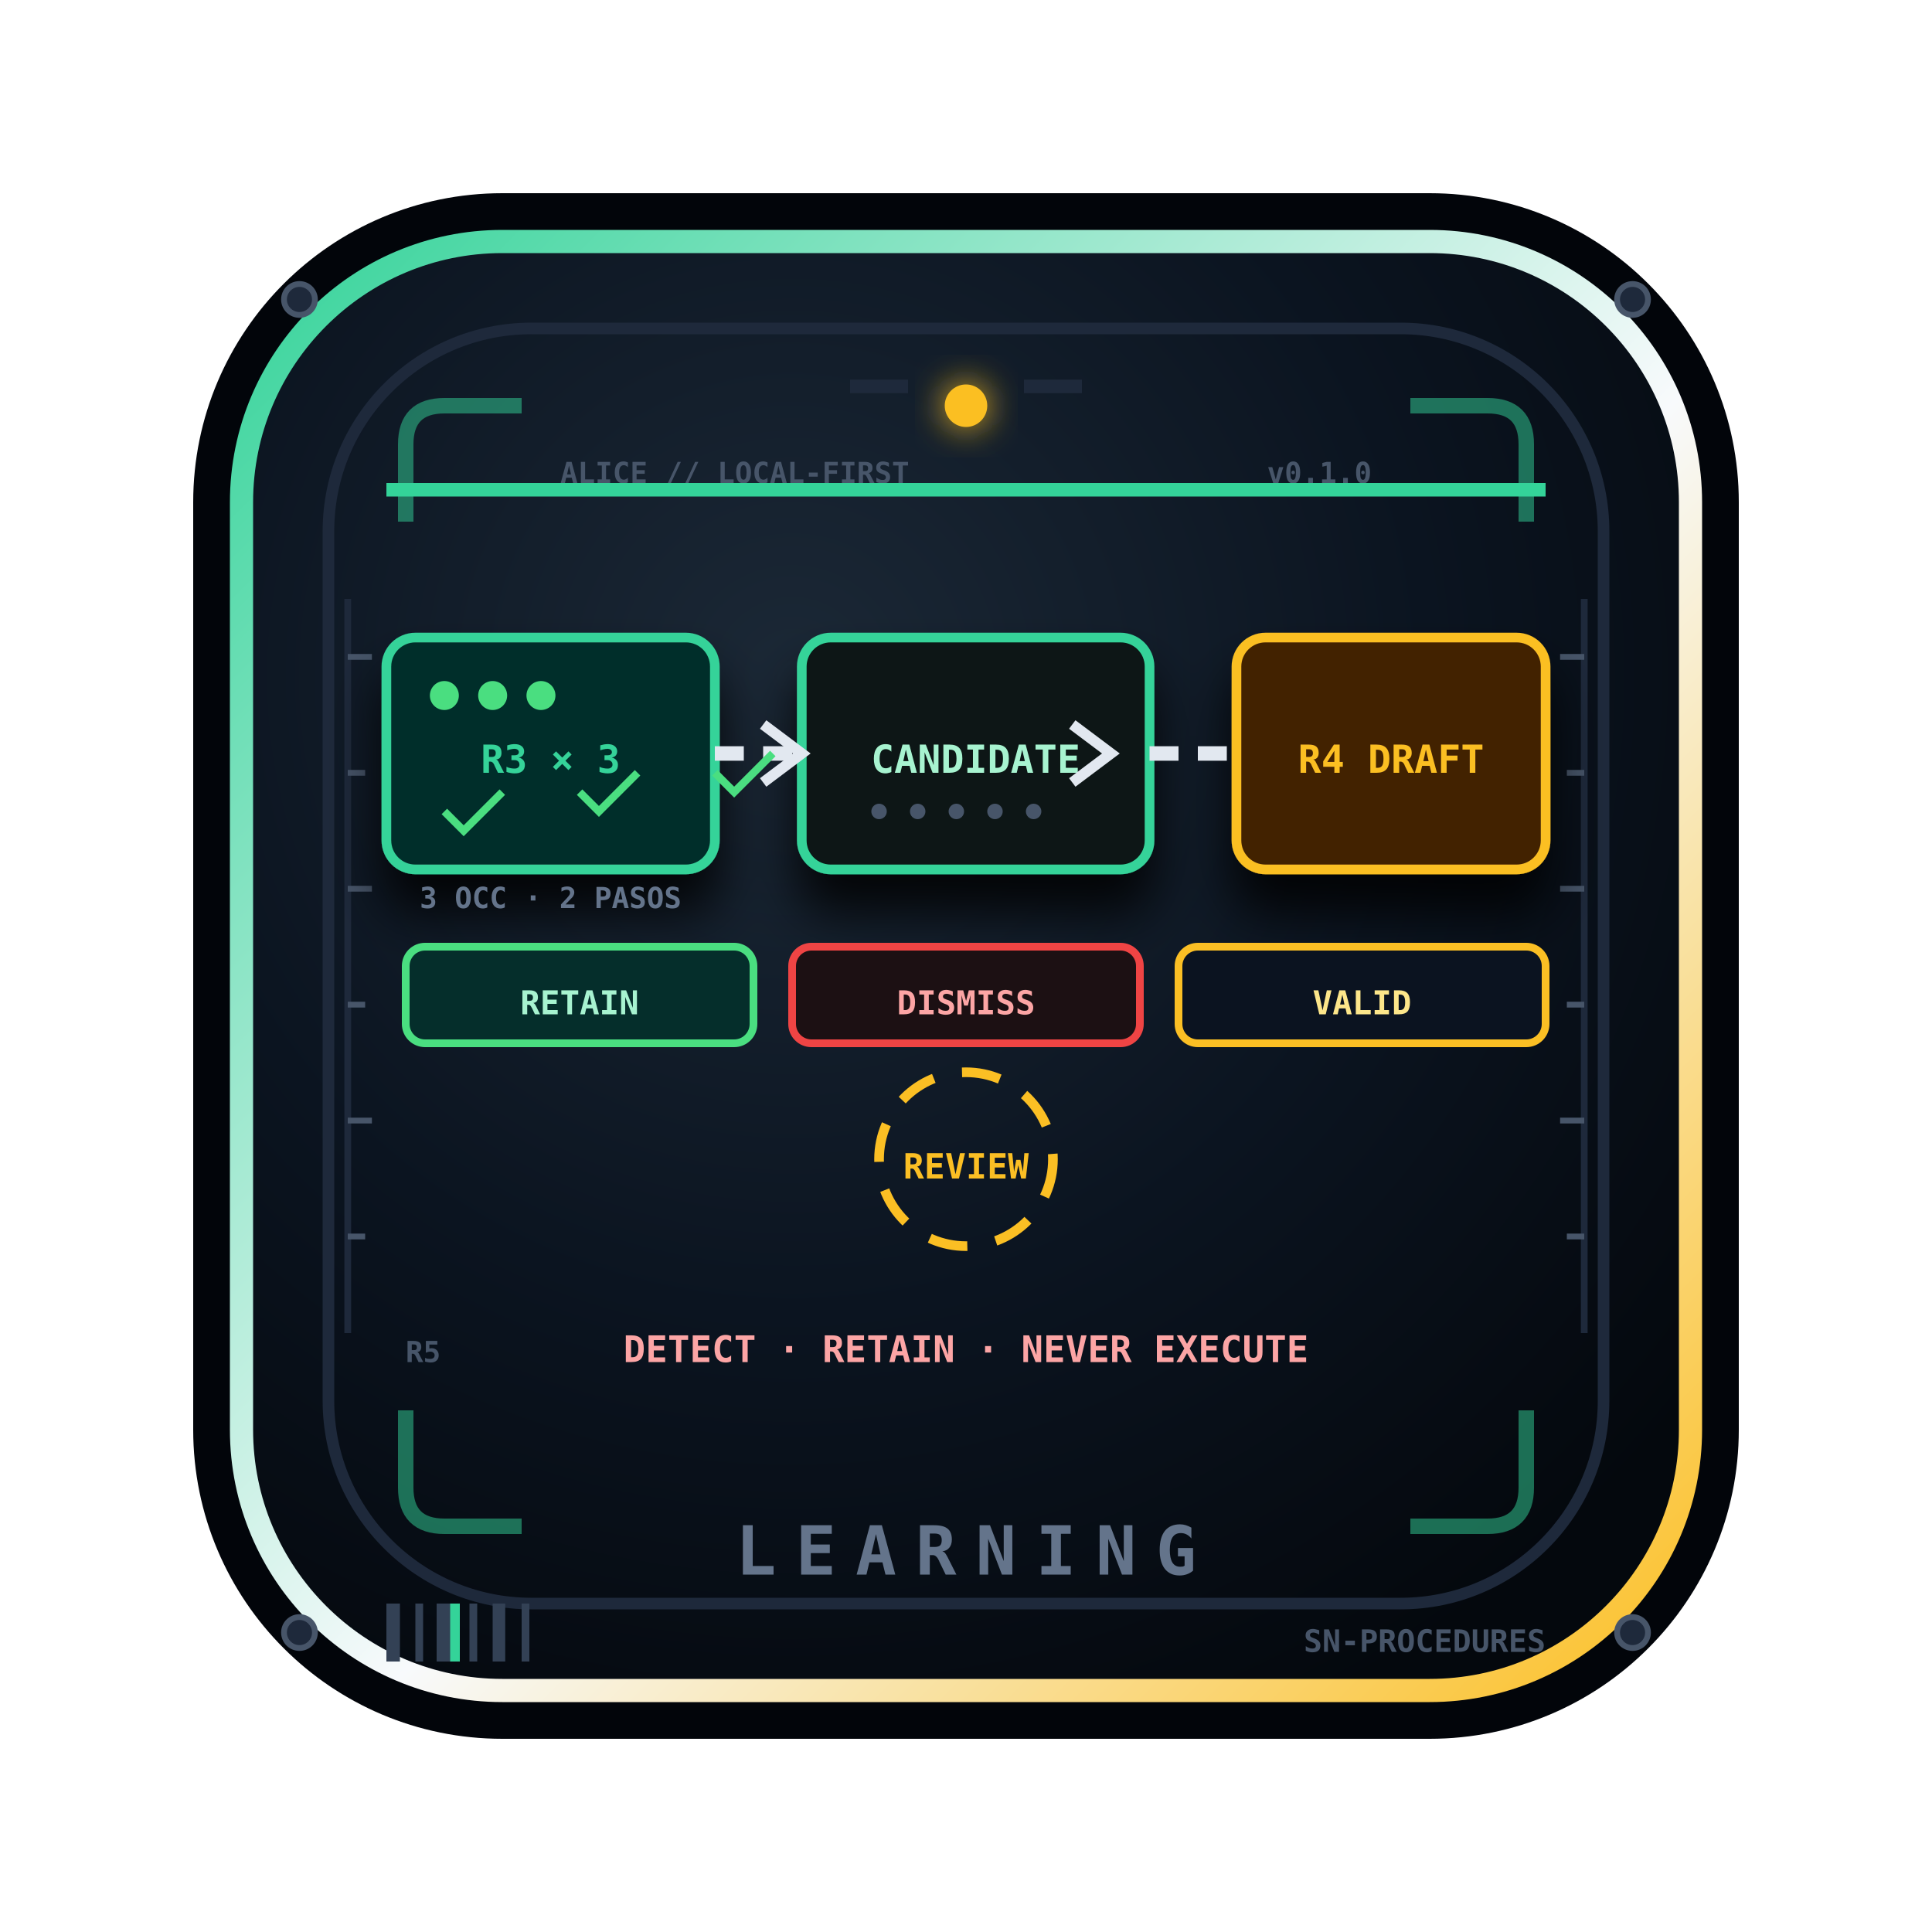
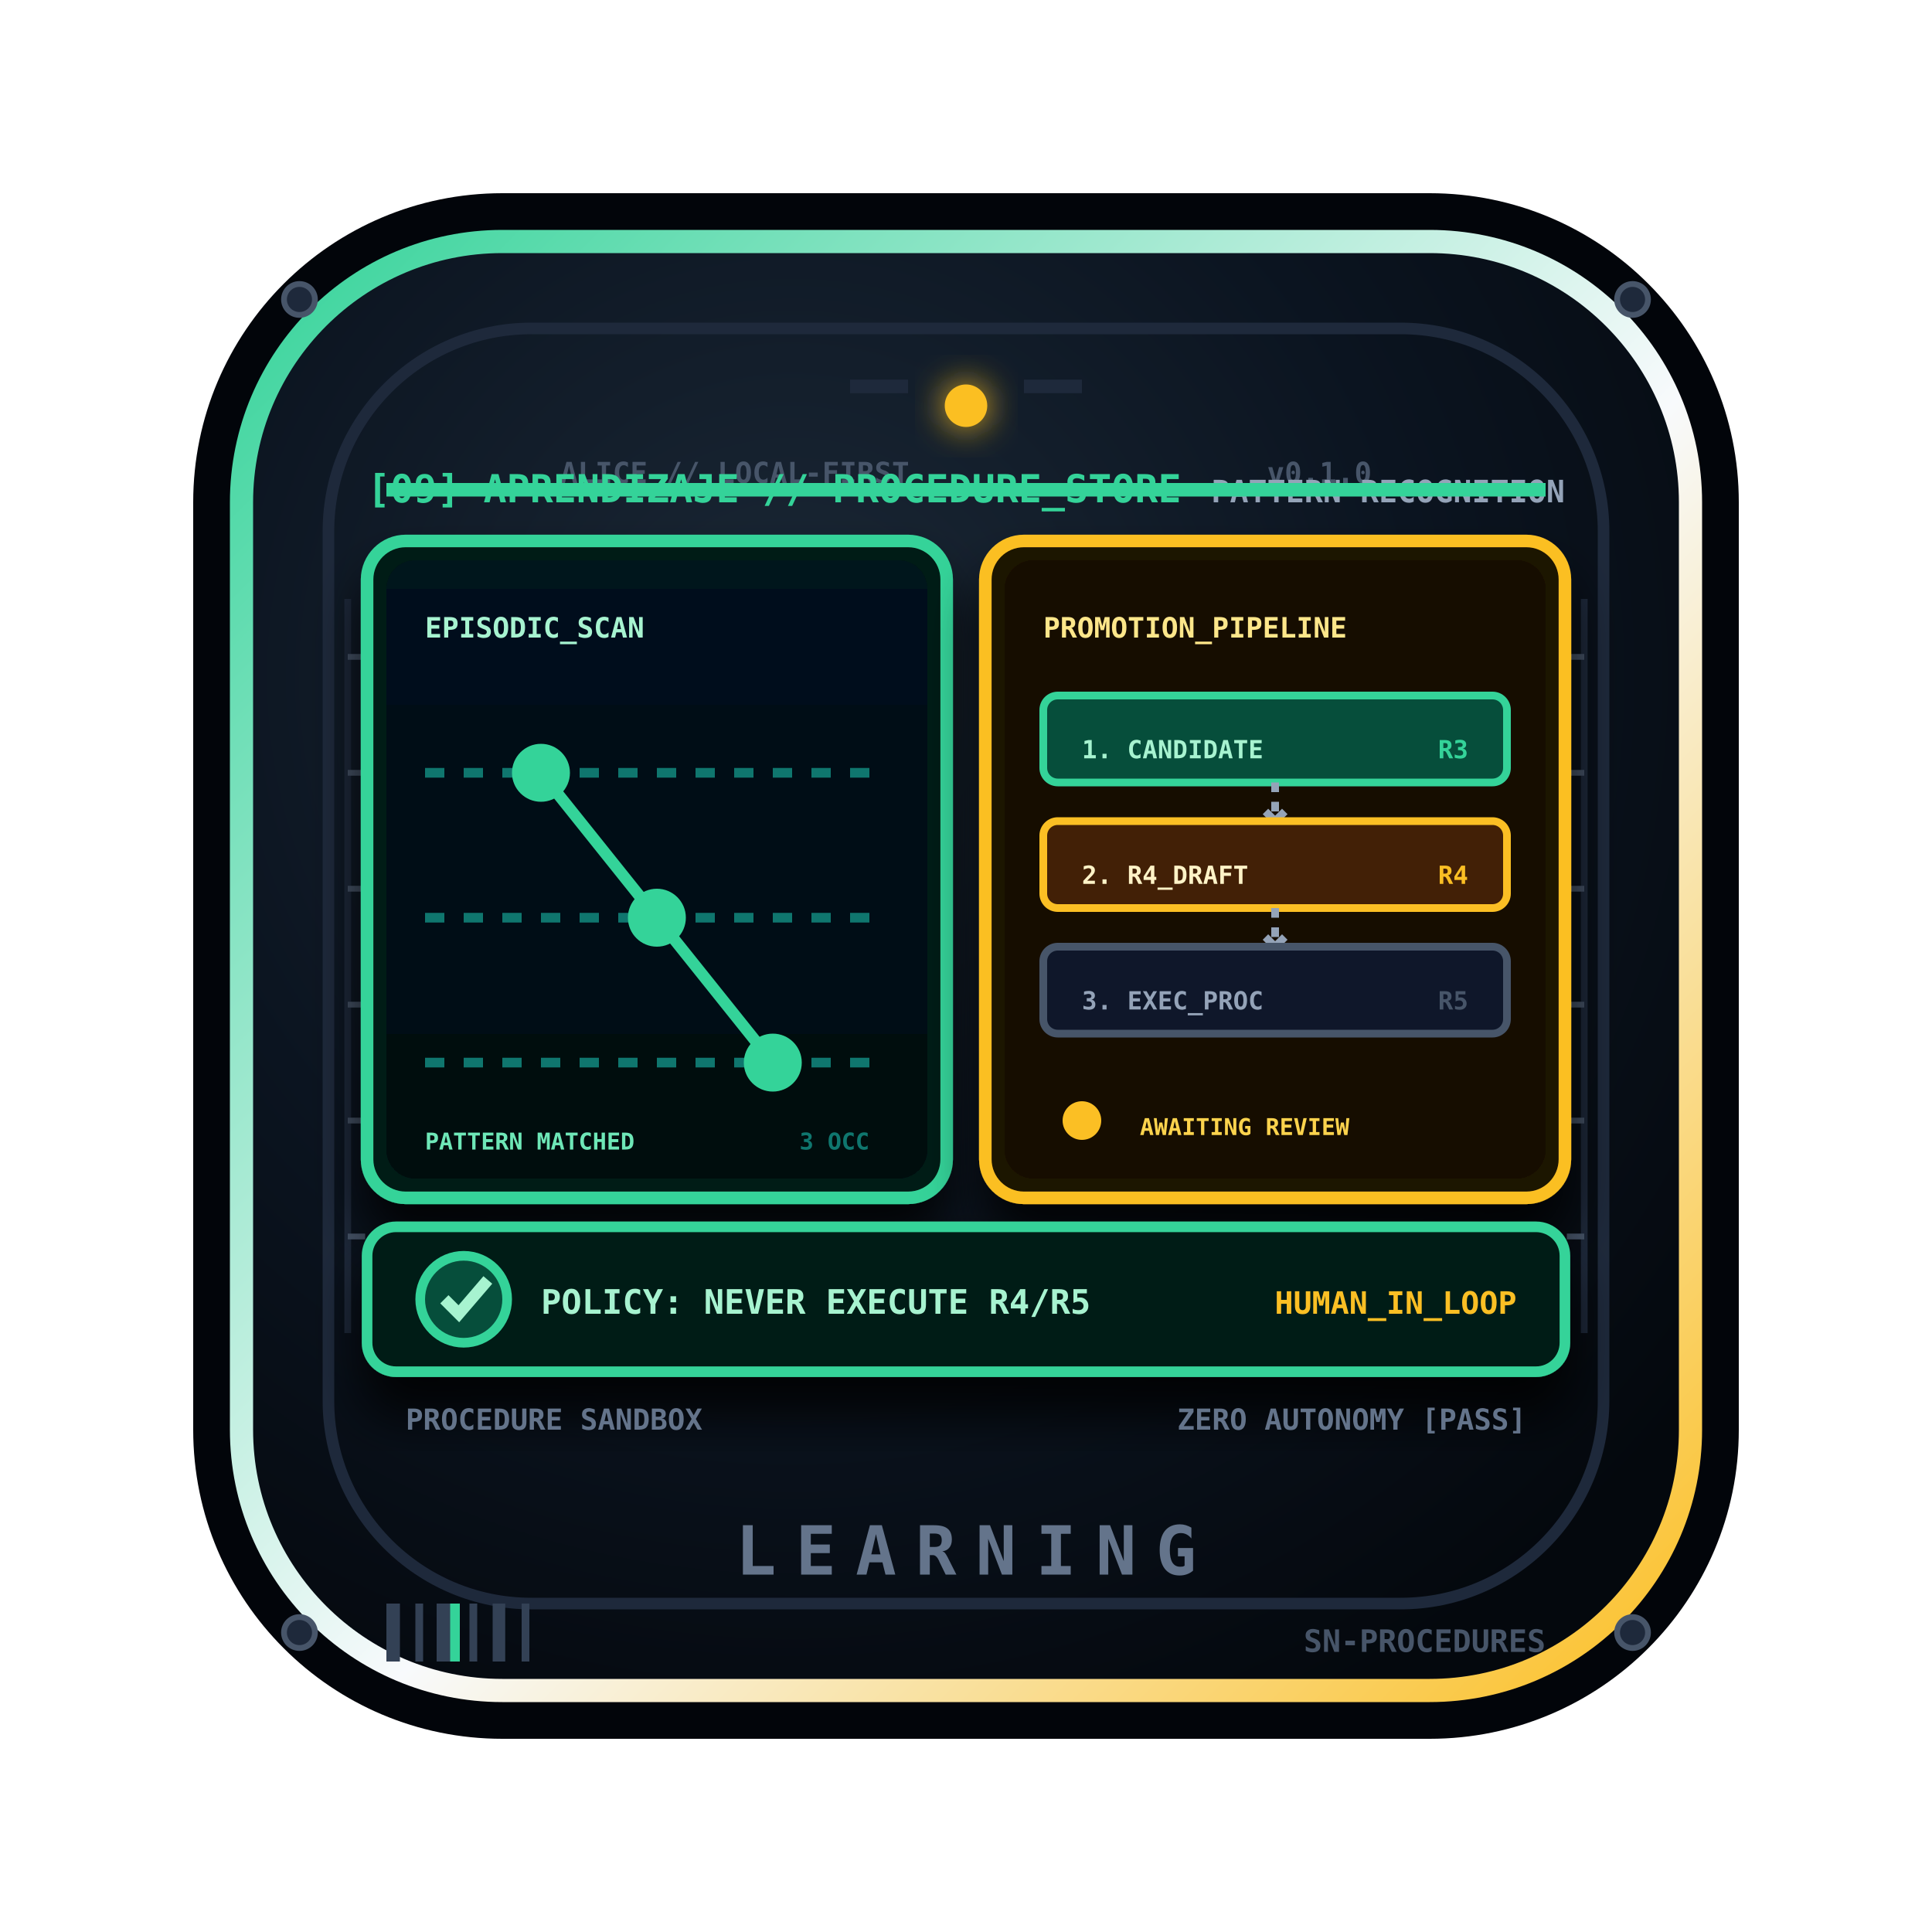
<svg xmlns="http://www.w3.org/2000/svg" viewBox="0 0 200 200" role="img" aria-label="Procedimientos">
  <style>
    .procedures-dash{animation:proceduresDash 2.8s linear infinite}.procedures-blink{animation:proceduresBlink 1.6s steps(2,end) infinite}.procedures-blink2{animation:proceduresBlink 2.3s steps(2,end) .5s infinite}.procedures-scan{animation:proceduresScan 4.2s ease-in-out infinite}.procedures-spin{transform-box:fill-box;transform-origin:50% 50%;animation:proceduresSpin 16s linear infinite}
    @keyframes proceduresDash{to{stroke-dashoffset:-26}}@keyframes proceduresBlink{50%{opacity:.25}}
    @keyframes proceduresScan{0%,100%{y:50px;opacity:.06}50%{y:140px;opacity:.4}}
    @keyframes proceduresSpin{to{transform:rotate(360deg)}}
    @media(prefers-reduced-motion:reduce){.procedures-dash,.procedures-blink,.procedures-blink2,.procedures-scan,.procedures-spin{animation:none}}
  </style>
  <defs>
    <radialGradient id="procedures-plate" cx="38%" cy="30%" r="80%">
      <stop stop-color="#1b2836" />
      <stop offset=".55" stop-color="#0b1420" />
      <stop offset="1" stop-color="#04080d" />
    </radialGradient>
    <linearGradient id="procedures-ga" x1="0" y1="0" x2="1" y2="1">
      <stop stop-color="#34d399" />
      <stop offset=".55" stop-color="#f8fafc" />
      <stop offset="1" stop-color="#fbbf24" />
    </linearGradient>
    <linearGradient id="procedures-gb" x1="0" x2="1">
      <stop stop-color="#fbbf24" />
      <stop offset="1" stop-color="#34d399" />
    </linearGradient>
    <linearGradient id="procedures-metal" x1="0" y1="0" x2="1" y2="1">
      <stop stop-color="#94a3b8" />
      <stop offset=".35" stop-color="#334155" />
      <stop offset=".7" stop-color="#111827" />
      <stop offset="1" stop-color="#020617" />
    </linearGradient>
+     <linearGradient id="procedures-screen-bg" x1="0" y1="0" x2="0" y2="1">
+       <stop stop-color="#06121d" />
+       <stop offset="1" stop-color="#02070e" />
+     </linearGradient>
    <radialGradient id="procedures-halo">
      <stop stop-color="#fff" />
      <stop offset=".2" stop-color="#34d399" />
      <stop offset=".7" stop-color="#fbbf24" />
      <stop offset="1" stop-color="#07111d" />
    </radialGradient>
    <filter id="procedures-shadow" x="-45%" y="-45%" width="190%" height="200%">
      <feDropShadow dx="0" dy="4" stdDeviation="2.6" flood-color="#000" flood-opacity=".85" />
    </filter>
    <filter id="procedures-glow" x="-70%" y="-70%" width="240%" height="240%">
      <feGaussianBlur stdDeviation="1.8" result="b" />
      <feMerge>
        <feMergeNode in="b" />
        <feMergeNode in="SourceGraphic" />
      </feMerge>
    </filter>
  </defs>
  <rect x="20" y="20" width="160" height="160" rx="32" fill="#02050a" />
  <rect x="25" y="25" width="150" height="150" rx="27" fill="url(#procedures-plate)" stroke="url(#procedures-ga)" stroke-width="2.4" />
  <rect x="34" y="34" width="132" height="132" rx="21" fill="none" stroke="#1e293b" stroke-width="1.2" />
-   <path d="M42 54v-8q0-4 4-4h8M158 54v-8q0-4-4-4h-8M42 146v8q0 4 4 4h8M158 146v8q0 4-4 4h-8" fill="none" stroke="#34d399" stroke-width="1.6" opacity=".5" />
  <g fill="#1e293b" stroke="#475569" stroke-width=".6">
    <circle cx="31" cy="31" r="1.6" />
    <circle cx="169" cy="31" r="1.6" />
    <circle cx="31" cy="169" r="1.6" />
    <circle cx="169" cy="169" r="1.6" />
  </g>
  <path d="M88 40h6M106 40h6" stroke="#1e293b" stroke-width="1.4" />
  <g font-family="Consolas,monospace" font-weight="900">
    <text x="58" y="50" fill="#475569" font-size="3">ALICE // LOCAL-FIRST</text>
    <text x="142" y="50" fill="#475569" font-size="3" text-anchor="end">v0.1.0</text>
  </g>
  <path d="M36 62v76M164 62v76" stroke="#1e293b" stroke-width=".7" />
  <path d="M36 68h2.5M36 80h1.8M36 92h2.5M36 104h1.8M36 116h2.5M36 128h1.8M164 68h-2.5M164 80h-1.8M164 92h-2.5M164 104h-1.8M164 116h-2.5M164 128h-1.8" stroke="#475569" stroke-width=".6" />
  <circle class="procedures-blink" cx="100" cy="42" r="2.2" fill="#fbbf24" filter="url(#procedures-glow)" />
-   <g filter="url(#procedures-shadow)" font-family="Consolas,monospace" font-weight="900" font-size="4">
-     <rect x="40" y="66" width="34" height="24" rx="3" fill="#052e2b" stroke="#34d399" />
-     <text x="57" y="80" fill="#34d399" text-anchor="middle">R3 × 3</text>
-     <rect x="83" y="66" width="36" height="24" rx="3" fill="#071713" stroke="#34d399" />
-     <text x="101" y="80" fill="#a7f3d0" text-anchor="middle">CANDIDATE</text>
-     <rect x="128" y="66" width="32" height="24" rx="3" fill="#422006" stroke="#fbbf24" />
-     <text x="144" y="80" fill="#fbbf24" text-anchor="middle">R4 DRAFT</text>
+   <g font-family="Consolas,monospace" font-weight="900">
+     <text x="38" y="52" fill="#34d399" font-size="4">[09] APRENDIZAJE // PROCEDURE_STORE</text>
+     <text x="162" y="52" fill="#94a3b8" font-size="3.2" text-anchor="end">PATTERN RECOGNITION</text>
  </g>
-   <path class="procedures-dash" d="M74 78h9m36 0h9" stroke="#e2e8f0" stroke-width="1.5" stroke-dasharray="3 2" />
-   <path d="m79 75 4 3-4 3m32-6 4 3-4 3" fill="none" stroke="#e2e8f0" stroke-width="1.1" />
-   <g class="procedures-blink" fill="#4ade80">
-     <circle cx="46" cy="72" r="1.5" />
-     <circle cx="51" cy="72" r="1.5" />
-     <circle cx="56" cy="72" r="1.5" />
-   </g>
-   <g stroke="#4ade80" stroke-width=".8" fill="none">
-     <path d="m46 84 2 2 4-4m8 0 2 2 4-4m8 0 2 2 4-4" />
-   </g>
-   <g fill="#475569">
-     <circle cx="91" cy="84" r=".8" />
-     <circle cx="95" cy="84" r=".8" />
-     <circle cx="99" cy="84" r=".8" />
-     <circle cx="103" cy="84" r=".8" />
-     <circle cx="107" cy="84" r=".8" />
+   <g filter="url(#procedures-shadow)">
+     <rect x="38" y="56" width="60" height="68" rx="4" fill="#041a14" stroke="#34d399" stroke-width="1.3" />
+     <rect x="40" y="58" width="56" height="64" rx="3" fill="url(#procedures-screen-bg)" />
  </g>
  <g font-family="Consolas,monospace" font-weight="900">
-     <text x="57" y="94" fill="#64748b" font-size="3" text-anchor="middle">3 OCC · 2 PASOS</text>
+     <text x="44" y="66" fill="#a7f3d0" font-size="2.9">EPISODIC_SCAN</text>
  </g>
-   <g font-family="Consolas,monospace" font-weight="900" font-size="3.4">
-     <rect x="42" y="98" width="36" height="10" rx="2" fill="#052e2b" stroke="#4ade80" stroke-width=".8" />
-     <text x="60" y="105" fill="#a7f3d0" text-anchor="middle">RETAIN</text>
-     <rect x="82" y="98" width="36" height="10" rx="2" fill="#1c1013" stroke="#ef4444" stroke-width=".8" />
-     <text x="100" y="105" fill="#fca5a5" text-anchor="middle">DISMISS</text>
-     <rect x="122" y="98" width="38" height="10" rx="2" fill="#0b1320" stroke="#fbbf24" stroke-width=".8" />
-     <text x="141" y="105" fill="#fde68a" text-anchor="middle">VALID</text>
-   </g>
-   <circle cx="100" cy="120" r="9" fill="none" stroke="#fbbf24" stroke-dasharray="4 3" class="procedures-dash" />
-   <g font-family="Consolas,monospace" font-weight="900">
-     <text x="100" y="122" fill="#fbbf24" font-size="3.6" text-anchor="middle">REVIEW</text>
+   <g stroke-width="1" fill="none">
+     <path d="M44 80 L90 80" stroke="#0f766e" stroke-dasharray="2 2" />
+     <path d="M44 95 L90 95" stroke="#0f766e" stroke-dasharray="2 2" />
+     <path d="M44 110 L90 110" stroke="#0f766e" stroke-dasharray="2 2" />
+     <circle cx="56" cy="80" r="3" fill="#34d399" class="procedures-blink" />
+     <circle cx="68" cy="95" r="3" fill="#34d399" />
+     <circle cx="80" cy="110" r="3" fill="#34d399" class="procedures-blink" />
+     <path d="M56 80 L68 95 L80 110" stroke="#34d399" stroke-width="1.2" class="procedures-dash" />
  </g>
  <g font-family="Consolas,monospace" font-weight="900">
-     <text x="42" y="141" fill="#475569" font-size="3">R5</text>
-     <text x="100" y="141" fill="#fca5a5" font-size="3.8" text-anchor="middle">DETECT · RETAIN · NEVER EXECUTE</text>
+     <text x="44" y="119" fill="#6ee7b7" font-size="2.4">PATTERN MATCHED</text>
+     <text x="90" y="119" fill="#0f766e" font-size="2.4" text-anchor="end">3 OCC</text>
+   </g>
+   <g filter="url(#procedures-shadow)">
+     <rect x="102" y="56" width="60" height="68" rx="4" fill="#1f1402" stroke="#fbbf24" stroke-width="1.3" />
+     <rect x="104" y="58" width="56" height="64" rx="3" fill="#130b02" />
+   </g>
+   <g font-family="Consolas,monospace" font-weight="900">
+     <text x="108" y="66" fill="#fde68a" font-size="2.9">PROMOTION_PIPELINE</text>
+   </g>
+   <g font-family="Consolas,monospace" font-weight="900" font-size="2.6">
+     <rect x="108" y="72" width="48" height="9" rx="1.5" fill="#064e3b" stroke="#34d399" stroke-width="0.8" />
+     <text x="112" y="78.5" fill="#a7f3d0">1. CANDIDATE</text>
+     <text x="152" y="78.5" fill="#34d399" text-anchor="end">R3</text>
+     <path d="M132 81v4" stroke="#94a3b8" stroke-width="0.8" stroke-dasharray="1 1" />
+     <path d="M131 84l1 1 1-1" stroke="#94a3b8" fill="none" stroke-width="0.8" />
+     <rect x="108" y="85" width="48" height="9" rx="1.5" fill="#422006" stroke="#fbbf24" stroke-width="0.8" />
+     <text x="112" y="91.5" fill="#fef3c7">2. R4_DRAFT</text>
+     <text x="152" y="91.5" fill="#fbbf24" text-anchor="end">R4</text>
+     <path d="M132 94v4" stroke="#94a3b8" stroke-width="0.8" stroke-dasharray="1 1" />
+     <path d="M131 97l1 1 1-1" stroke="#94a3b8" fill="none" stroke-width="0.8" />
+     <rect x="108" y="98" width="48" height="9" rx="1.5" fill="#0f172a" stroke="#475569" stroke-width="0.8" />
+     <text x="112" y="104.5" fill="#94a3b8">3. EXEC_PROC</text>
+     <text x="152" y="104.5" fill="#475569" text-anchor="end">R5</text>
+   </g>
+   <g font-family="Consolas,monospace" font-weight="900">
+     <circle cx="112" cy="116" r="2" fill="#fbbf24" class="procedures-blink" />
+     <text x="118" y="117.5" fill="#fcd34d" font-size="2.4">AWAITING REVIEW</text>
+   </g>
+   <g filter="url(#procedures-shadow)">
+     <rect x="38" y="127" width="124" height="15" rx="3" fill="#041a14" stroke="#34d399" stroke-width="1.1" />
+   </g>
+   <circle cx="48" cy="134.5" r="4.5" fill="#064e3b" stroke="#34d399" stroke-width="1" />
+   <path d="M46 134.5l1.5 1.5 3-3.5" fill="none" stroke="#a7f3d0" stroke-width="1.2" />
+   <g font-family="Consolas,monospace" font-weight="900">
+     <text x="56" y="136" fill="#a7f3d0" font-size="3.5">POLICY: NEVER EXECUTE R4/R5</text>
+     <text x="157" y="136" fill="#fbbf24" font-size="3.2" text-anchor="end">HUMAN_IN_LOOP</text>
+     <text x="42" y="148" fill="#64748b" font-size="3">PROCEDURE SANDBOX</text>
+     <text x="158" y="148" fill="#64748b" font-size="3" text-anchor="end">ZERO AUTONOMY [PASS]</text>
  </g>
  <rect class="procedures-scan" x="40" y="50" width="120" height="1.4" fill="#34d399" />
  <g fill="#334155">
    <rect x="40" y="166" width="1.4" height="6" />
    <rect x="43" y="166" width=".8" height="6" />
    <rect x="45.2" y="166" width="1.8" height="6" />
    <rect x="48.6" y="166" width=".8" height="6" />
    <rect x="51" y="166" width="1.3" height="6" />
    <rect x="54" y="166" width=".8" height="6" />
  </g>
  <rect x="46.6" y="166" width="1" height="6" fill="#34d399" />
  <g font-family="Consolas,monospace" font-weight="900">
    <text x="160" y="171" fill="#475569" font-size="3.2" text-anchor="end">SN-PROCEDURES</text>
  </g>
  <g font-family="Consolas,monospace" font-weight="900">
    <text x="100" y="163" fill="#64748b" font-size="7" text-anchor="middle" letter-spacing="2">LEARNING</text>
  </g>
</svg>
